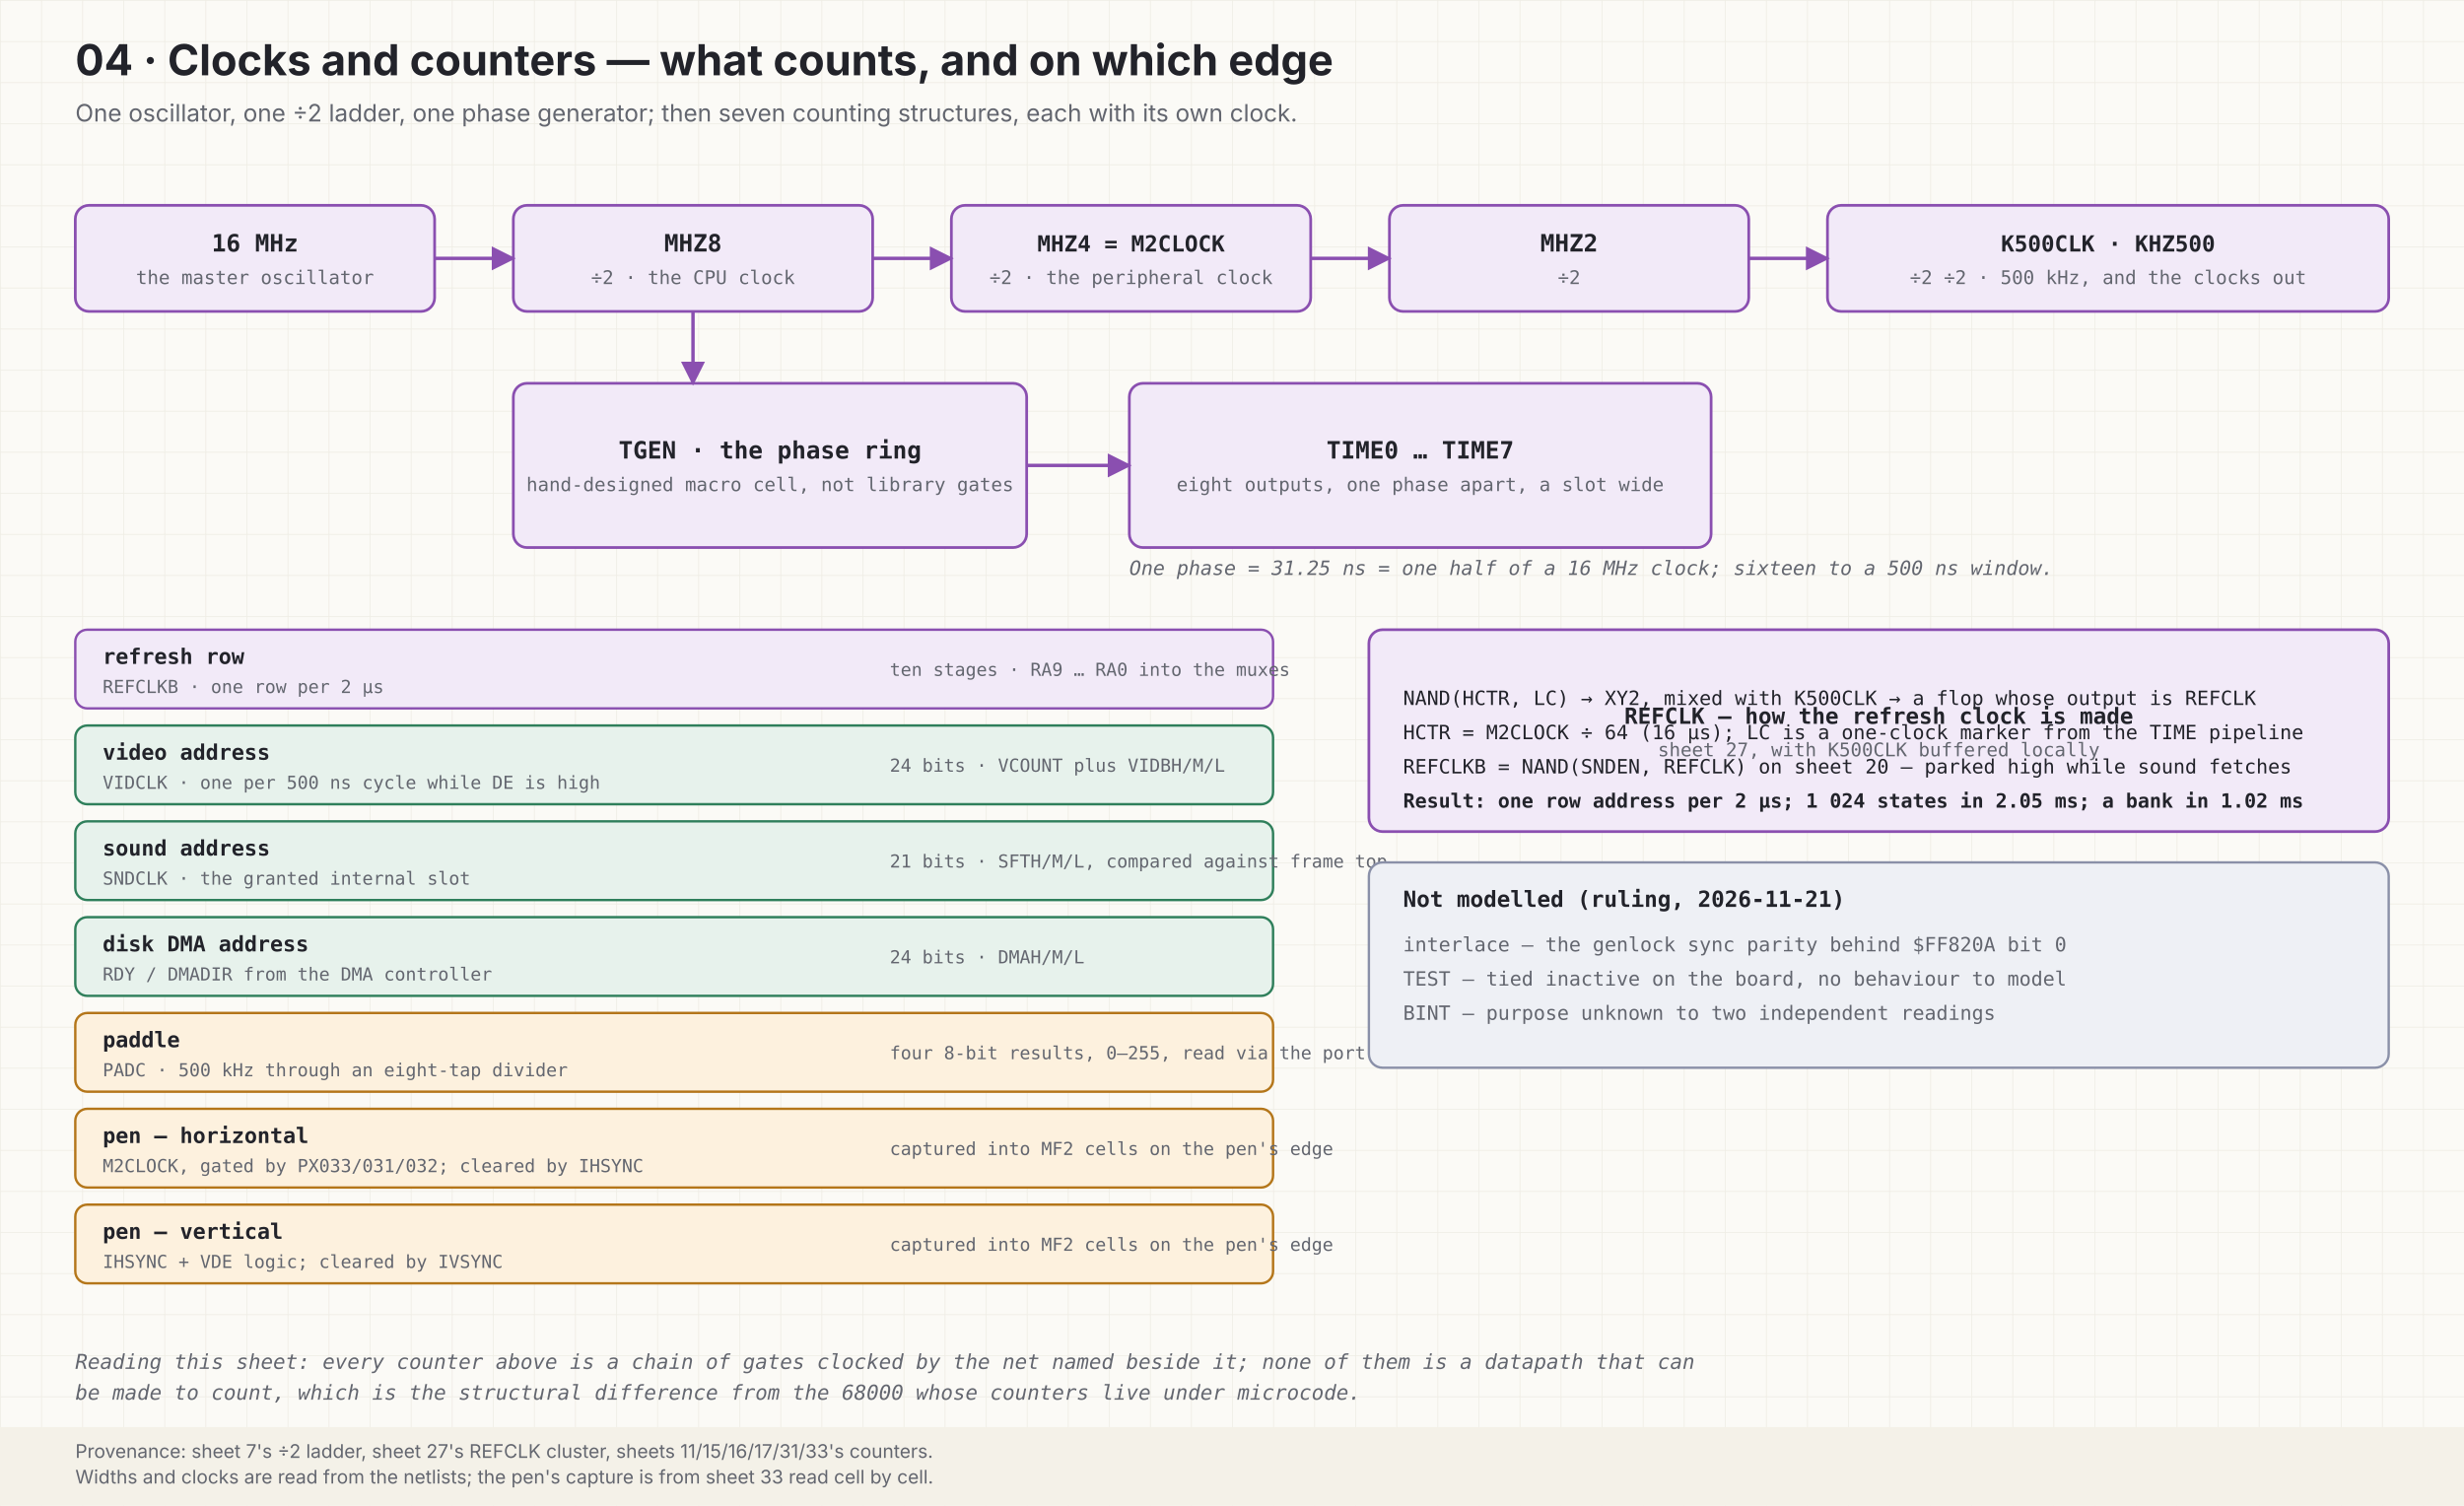
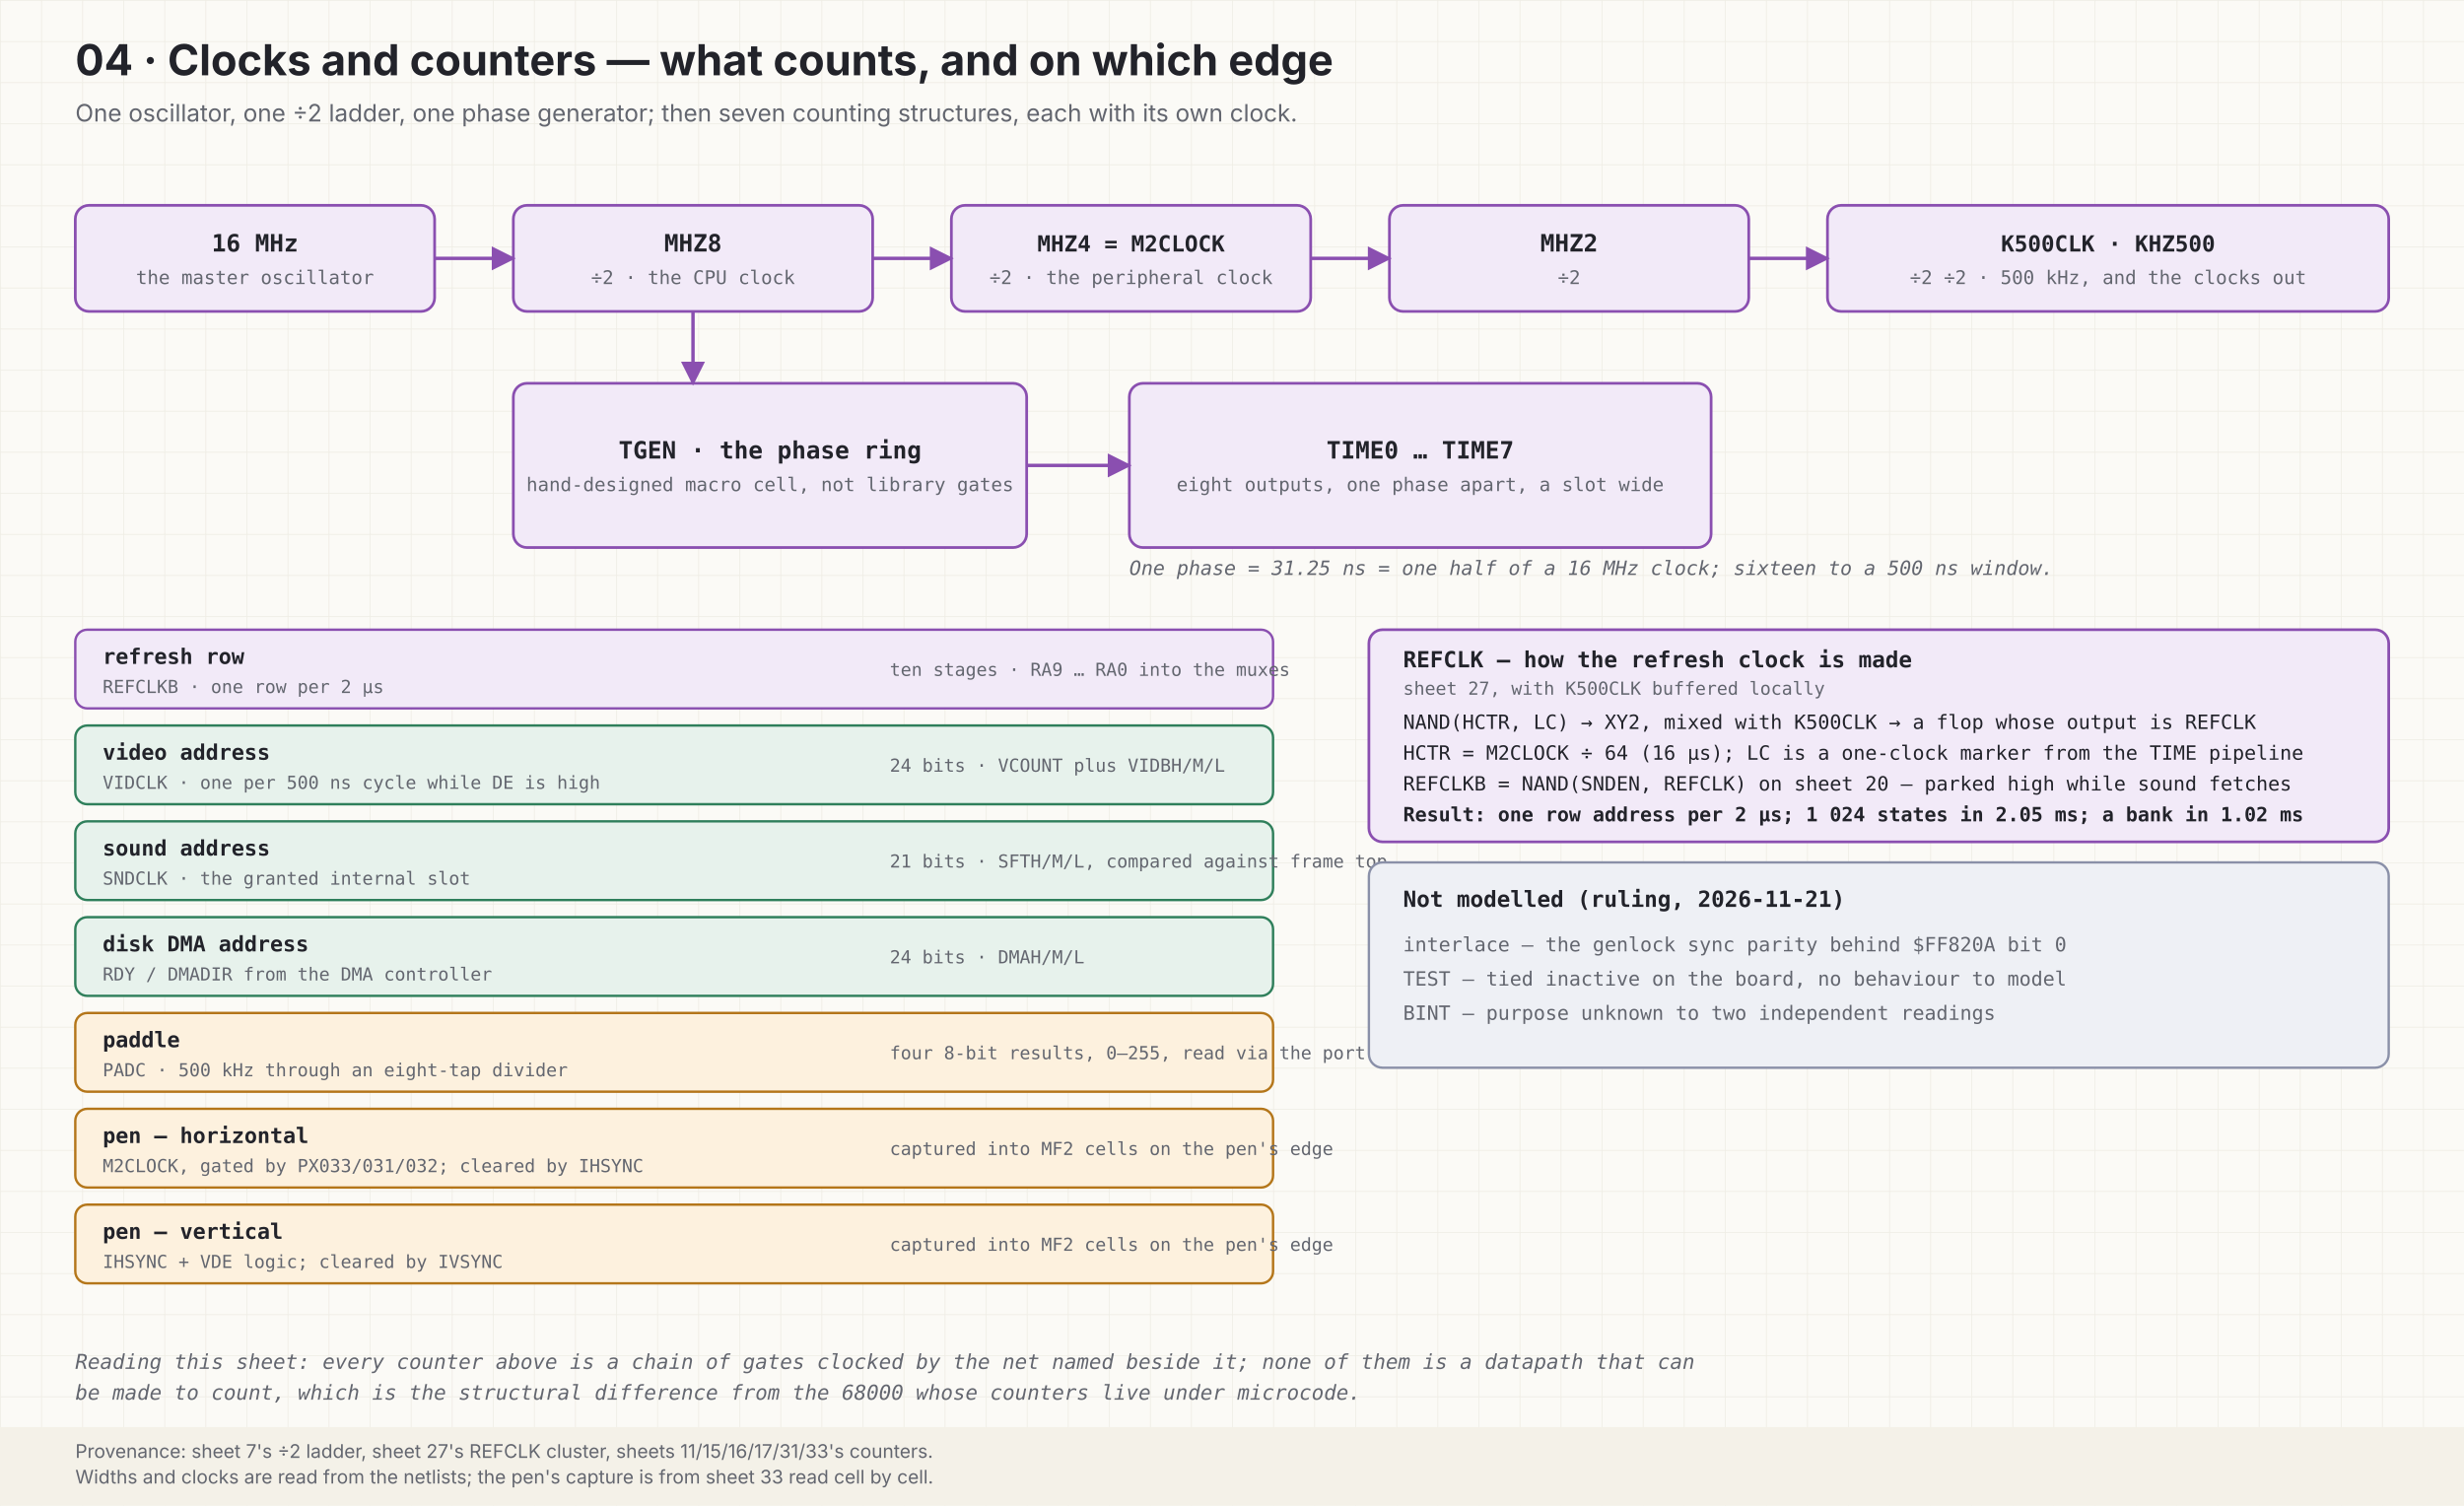
<svg xmlns="http://www.w3.org/2000/svg" viewBox="0 0 1440 880" width="1440" height="880" font-family="'Iosevka', 'JetBrains Mono', 'SF Mono', Menlo, Consolas, monospace" role="img" aria-label="04 · Clocks and counters — what counts, and on which edge">
  <defs>
    <marker id="a-a" viewBox="0 0 10 10" refX="9" refY="5" markerWidth="7" markerHeight="7" orient="auto-start-reverse">
      <path d="M0,0 L10,5 L0,10 z" fill="#1f5fa8" />
    </marker>
    <marker id="a-d" viewBox="0 0 10 10" refX="9" refY="5" markerWidth="7" markerHeight="7" orient="auto-start-reverse">
      <path d="M0,0 L10,5 L0,10 z" fill="#2f7f5b" />
    </marker>
    <marker id="a-c" viewBox="0 0 10 10" refX="9" refY="5" markerWidth="7" markerHeight="7" orient="auto-start-reverse">
      <path d="M0,0 L10,5 L0,10 z" fill="#b4761a" />
    </marker>
    <marker id="a-k" viewBox="0 0 10 10" refX="9" refY="5" markerWidth="7" markerHeight="7" orient="auto-start-reverse">
      <path d="M0,0 L10,5 L0,10 z" fill="#8a4fb0" />
    </marker>
    <marker id="a-s" viewBox="0 0 10 10" refX="9" refY="5" markerWidth="7" markerHeight="7" orient="auto-start-reverse">
      <path d="M0,0 L10,5 L0,10 z" fill="#6f5aad" />
    </marker>
    <pattern id="grid" width="24" height="24" patternUnits="userSpaceOnUse">
      <path d="M24 0 L0 0 0 24" fill="none" stroke="#e8e5db" stroke-width="1" />
    </pattern>
    <pattern id="hatch" width="8" height="8" patternUnits="userSpaceOnUse" patternTransform="rotate(45)">
      <path d="M0 0 L0 8" stroke="#b4761a" stroke-width="1.4" opacity=".55" />
    </pattern>
  </defs>
  <rect width="100%" height="100%" fill="#fbfaf6" />
  <rect width="100%" height="100%" fill="url(#grid)" opacity=".6" />
  <text x="44" y="44" font-size="25" font-weight="700" fill="#22232a" font-family="'Inter', 'Helvetica Neue', Arial, sans-serif">04 · Clocks and counters — what counts, and on which edge</text>
  <text x="44" y="71" font-size="14" fill="#63666f" font-family="'Inter', 'Helvetica Neue', Arial, sans-serif">One oscillator, one ÷2 ladder, one phase generator; then seven counting structures, each with its own clock.</text>
  <rect x="44" y="120" width="210" height="62" rx="8" fill="#f2eaf8" stroke="#8a4fb0" stroke-width="1.6" />
  <text x="149.0" y="147.0" text-anchor="middle" font-size="14" font-weight="700" fill="#22232a">16 MHz</text>
  <text x="149.0" y="166.0" text-anchor="middle" font-size="11" fill="#63666f">the master oscillator</text>
  <rect x="300" y="120" width="210" height="62" rx="8" fill="#f2eaf8" stroke="#8a4fb0" stroke-width="1.6" />
  <text x="405.0" y="147.0" text-anchor="middle" font-size="14" font-weight="700" fill="#22232a">MHZ8</text>
  <text x="405.0" y="166.0" text-anchor="middle" font-size="11" fill="#63666f">÷2 · the CPU clock</text>
  <rect x="556" y="120" width="210" height="62" rx="8" fill="#f2eaf8" stroke="#8a4fb0" stroke-width="1.6" />
  <text x="661.0" y="147.0" text-anchor="middle" font-size="13" font-weight="700" fill="#22232a">MHZ4 = M2CLOCK</text>
  <text x="661.0" y="166.0" text-anchor="middle" font-size="11" fill="#63666f">÷2 · the peripheral clock</text>
  <rect x="812" y="120" width="210" height="62" rx="8" fill="#f2eaf8" stroke="#8a4fb0" stroke-width="1.6" />
  <text x="917.0" y="147.0" text-anchor="middle" font-size="14" font-weight="700" fill="#22232a">MHZ2</text>
  <text x="917.0" y="166.0" text-anchor="middle" font-size="11" fill="#63666f">÷2</text>
  <rect x="1068" y="120" width="328" height="62" rx="8" fill="#f2eaf8" stroke="#8a4fb0" stroke-width="1.6" />
  <text x="1232.0" y="147.0" text-anchor="middle" font-size="13" font-weight="700" fill="#22232a">K500CLK · KHZ500</text>
  <text x="1232.0" y="166.0" text-anchor="middle" font-size="11" fill="#63666f">÷2 ÷2 · 500 kHz, and the clocks out</text>
  <line x1="254" y1="151" x2="300" y2="151" stroke="#8a4fb0" stroke-width="2" marker-end="url(#a-k)" />
  <line x1="510" y1="151" x2="556" y2="151" stroke="#8a4fb0" stroke-width="2" marker-end="url(#a-k)" />
  <line x1="766" y1="151" x2="812" y2="151" stroke="#8a4fb0" stroke-width="2" marker-end="url(#a-k)" />
  <line x1="1022" y1="151" x2="1068" y2="151" stroke="#8a4fb0" stroke-width="2" marker-end="url(#a-k)" />
  <rect x="300" y="224" width="300" height="96" rx="8" fill="#f2eaf8" stroke="#8a4fb0" stroke-width="1.6" />
  <text x="450.0" y="268.0" text-anchor="middle" font-size="14" font-weight="700" fill="#22232a">TGEN · the phase ring</text>
  <text x="450.0" y="287.0" text-anchor="middle" font-size="11" fill="#63666f">hand-designed macro cell, not library gates</text>
  <line x1="405" y1="182" x2="405" y2="224" stroke="#8a4fb0" stroke-width="2" marker-end="url(#a-k)" />
  <rect x="660" y="224" width="340" height="96" rx="8" fill="#f2eaf8" stroke="#8a4fb0" stroke-width="1.6" />
  <text x="830.0" y="268.0" text-anchor="middle" font-size="14" font-weight="700" fill="#22232a">TIME0 … TIME7</text>
  <text x="830.0" y="287.0" text-anchor="middle" font-size="11" fill="#63666f">eight outputs, one phase apart, a slot wide</text>
  <line x1="600" y1="272" x2="660" y2="272" stroke="#8a4fb0" stroke-width="2" marker-end="url(#a-k)" />
  <text x="660" y="336" font-size="11.5" fill="#63666f" text-anchor="start" font-style="italic" font-family="'Iosevka', 'JetBrains Mono', 'SF Mono', Menlo, Consolas, monospace">One phase = 31.25 ns = one half of a 16 MHz clock; sixteen to a 500 ns window.</text>
  <rect x="44" y="368" width="700" height="46" rx="7" fill="#f2eaf8" stroke="#8a4fb0" stroke-width="1.4" />
  <text x="60" y="388" font-size="12.5" fill="#22232a" text-anchor="start" font-weight="700" font-family="'Iosevka', 'JetBrains Mono', 'SF Mono', Menlo, Consolas, monospace">refresh row</text>
  <text x="60" y="405" font-size="10.5" fill="#63666f" text-anchor="start" font-family="'Iosevka', 'JetBrains Mono', 'SF Mono', Menlo, Consolas, monospace">REFCLKB · one row per 2 µs</text>
  <text x="520" y="395" font-size="10.5" fill="#63666f" text-anchor="start" font-family="'Iosevka', 'JetBrains Mono', 'SF Mono', Menlo, Consolas, monospace">ten stages · RA9 … RA0 into the muxes</text>
  <rect x="44" y="424" width="700" height="46" rx="7" fill="#e7f2ec" stroke="#2f7f5b" stroke-width="1.4" />
  <text x="60" y="444" font-size="12.5" fill="#22232a" text-anchor="start" font-weight="700" font-family="'Iosevka', 'JetBrains Mono', 'SF Mono', Menlo, Consolas, monospace">video address</text>
  <text x="60" y="461" font-size="10.5" fill="#63666f" text-anchor="start" font-family="'Iosevka', 'JetBrains Mono', 'SF Mono', Menlo, Consolas, monospace">VIDCLK · one per 500 ns cycle while DE is high</text>
  <text x="520" y="451" font-size="10.5" fill="#63666f" text-anchor="start" font-family="'Iosevka', 'JetBrains Mono', 'SF Mono', Menlo, Consolas, monospace">24 bits · VCOUNT plus VIDBH/M/L</text>
  <rect x="44" y="480" width="700" height="46" rx="7" fill="#e7f2ec" stroke="#2f7f5b" stroke-width="1.4" />
  <text x="60" y="500" font-size="12.5" fill="#22232a" text-anchor="start" font-weight="700" font-family="'Iosevka', 'JetBrains Mono', 'SF Mono', Menlo, Consolas, monospace">sound address</text>
  <text x="60" y="517" font-size="10.5" fill="#63666f" text-anchor="start" font-family="'Iosevka', 'JetBrains Mono', 'SF Mono', Menlo, Consolas, monospace">SNDCLK · the granted internal slot</text>
  <text x="520" y="507" font-size="10.5" fill="#63666f" text-anchor="start" font-family="'Iosevka', 'JetBrains Mono', 'SF Mono', Menlo, Consolas, monospace">21 bits · SFTH/M/L, compared against frame top</text>
  <rect x="44" y="536" width="700" height="46" rx="7" fill="#e7f2ec" stroke="#2f7f5b" stroke-width="1.4" />
  <text x="60" y="556" font-size="12.5" fill="#22232a" text-anchor="start" font-weight="700" font-family="'Iosevka', 'JetBrains Mono', 'SF Mono', Menlo, Consolas, monospace">disk DMA address</text>
  <text x="60" y="573" font-size="10.5" fill="#63666f" text-anchor="start" font-family="'Iosevka', 'JetBrains Mono', 'SF Mono', Menlo, Consolas, monospace">RDY / DMADIR from the DMA controller</text>
  <text x="520" y="563" font-size="10.5" fill="#63666f" text-anchor="start" font-family="'Iosevka', 'JetBrains Mono', 'SF Mono', Menlo, Consolas, monospace">24 bits · DMAH/M/L</text>
  <rect x="44" y="592" width="700" height="46" rx="7" fill="#fdf1de" stroke="#b4761a" stroke-width="1.4" />
  <text x="60" y="612" font-size="12.5" fill="#22232a" text-anchor="start" font-weight="700" font-family="'Iosevka', 'JetBrains Mono', 'SF Mono', Menlo, Consolas, monospace">paddle</text>
  <text x="60" y="629" font-size="10.5" fill="#63666f" text-anchor="start" font-family="'Iosevka', 'JetBrains Mono', 'SF Mono', Menlo, Consolas, monospace">PADC · 500 kHz through an eight-tap divider</text>
  <text x="520" y="619" font-size="10.5" fill="#63666f" text-anchor="start" font-family="'Iosevka', 'JetBrains Mono', 'SF Mono', Menlo, Consolas, monospace">four 8-bit results, 0–255, read via the port</text>
  <rect x="44" y="648" width="700" height="46" rx="7" fill="#fdf1de" stroke="#b4761a" stroke-width="1.4" />
  <text x="60" y="668" font-size="12.5" fill="#22232a" text-anchor="start" font-weight="700" font-family="'Iosevka', 'JetBrains Mono', 'SF Mono', Menlo, Consolas, monospace">pen — horizontal</text>
  <text x="60" y="685" font-size="10.5" fill="#63666f" text-anchor="start" font-family="'Iosevka', 'JetBrains Mono', 'SF Mono', Menlo, Consolas, monospace">M2CLOCK, gated by PX033/031/032; cleared by IHSYNC</text>
  <text x="520" y="675" font-size="10.5" fill="#63666f" text-anchor="start" font-family="'Iosevka', 'JetBrains Mono', 'SF Mono', Menlo, Consolas, monospace">captured into MF2 cells on the pen's edge</text>
  <rect x="44" y="704" width="700" height="46" rx="7" fill="#fdf1de" stroke="#b4761a" stroke-width="1.4" />
  <text x="60" y="724" font-size="12.5" fill="#22232a" text-anchor="start" font-weight="700" font-family="'Iosevka', 'JetBrains Mono', 'SF Mono', Menlo, Consolas, monospace">pen — vertical</text>
  <text x="60" y="741" font-size="10.5" fill="#63666f" text-anchor="start" font-family="'Iosevka', 'JetBrains Mono', 'SF Mono', Menlo, Consolas, monospace">IHSYNC + VDE logic; cleared by IVSYNC</text>
  <text x="520" y="731" font-size="10.5" fill="#63666f" text-anchor="start" font-family="'Iosevka', 'JetBrains Mono', 'SF Mono', Menlo, Consolas, monospace">captured into MF2 cells on the pen's edge</text>
-   <rect x="800" y="368" width="596" height="118" rx="8" fill="#f2eaf8" stroke="#8a4fb0" stroke-width="1.6" />
-   <text x="1098.0" y="423.0" text-anchor="middle" font-size="13" font-weight="700" fill="#22232a">REFCLK — how the refresh clock is made</text>
-   <text x="1098.0" y="442.0" text-anchor="middle" font-size="11" fill="#63666f">sheet 27, with K500CLK buffered locally</text>
-   <text x="820" y="412" font-size="11.5" fill="#22232a" text-anchor="start" font-family="'Iosevka', 'JetBrains Mono', 'SF Mono', Menlo, Consolas, monospace">NAND(HCTR, LC) → XY2, mixed with K500CLK → a flop whose output is REFCLK</text>
-   <text x="820" y="432" font-size="11.5" fill="#22232a" text-anchor="start" font-family="'Iosevka', 'JetBrains Mono', 'SF Mono', Menlo, Consolas, monospace">HCTR = M2CLOCK ÷ 64 (16 µs); LC is a one-clock marker from the TIME pipeline</text>
-   <text x="820" y="452" font-size="11.5" fill="#22232a" text-anchor="start" font-family="'Iosevka', 'JetBrains Mono', 'SF Mono', Menlo, Consolas, monospace">REFCLKB = NAND(SNDEN, REFCLK) on sheet 20 — parked high while sound fetches</text>
-   <text x="820" y="472" font-size="11.5" fill="#22232a" text-anchor="start" font-weight="700" font-family="'Iosevka', 'JetBrains Mono', 'SF Mono', Menlo, Consolas, monospace">Result: one row address per 2 µs; 1 024 states in 2.05 ms; a bank in 1.02 ms</text>
+   <rect x="800" y="368" width="596" height="124" rx="8" fill="#f2eaf8" stroke="#8a4fb0" stroke-width="1.6" />
+   <text x="820" y="390" font-size="13" fill="#22232a" text-anchor="start" font-weight="700" font-family="'Iosevka', 'JetBrains Mono', 'SF Mono', Menlo, Consolas, monospace">REFCLK — how the refresh clock is made</text>
+   <text x="820" y="406" font-size="10.5" fill="#63666f" text-anchor="start" font-family="'Iosevka', 'JetBrains Mono', 'SF Mono', Menlo, Consolas, monospace">sheet 27, with K500CLK buffered locally</text>
+   <text x="820" y="426" font-size="11.5" fill="#22232a" text-anchor="start" font-family="'Iosevka', 'JetBrains Mono', 'SF Mono', Menlo, Consolas, monospace">NAND(HCTR, LC) → XY2, mixed with K500CLK → a flop whose output is REFCLK</text>
+   <text x="820" y="444" font-size="11.5" fill="#22232a" text-anchor="start" font-family="'Iosevka', 'JetBrains Mono', 'SF Mono', Menlo, Consolas, monospace">HCTR = M2CLOCK ÷ 64 (16 µs); LC is a one-clock marker from the TIME pipeline</text>
+   <text x="820" y="462" font-size="11.5" fill="#22232a" text-anchor="start" font-family="'Iosevka', 'JetBrains Mono', 'SF Mono', Menlo, Consolas, monospace">REFCLKB = NAND(SNDEN, REFCLK) on sheet 20 — parked high while sound fetches</text>
+   <text x="820" y="480" font-size="11.5" fill="#22232a" text-anchor="start" font-weight="700" font-family="'Iosevka', 'JetBrains Mono', 'SF Mono', Menlo, Consolas, monospace">Result: one row address per 2 µs; 1 024 states in 2.05 ms; a bank in 1.02 ms</text>
  <rect x="800" y="504" width="596" height="120" rx="8" fill="#eef0f5" stroke="#8a90a8" stroke-width="1.4" />
  <text x="820" y="530" font-size="13" fill="#22232a" text-anchor="start" font-weight="700" font-family="'Iosevka', 'JetBrains Mono', 'SF Mono', Menlo, Consolas, monospace">Not modelled (ruling, 2026-11-21)</text>
  <text x="820" y="556" font-size="11.5" fill="#63666f" text-anchor="start" font-family="'Iosevka', 'JetBrains Mono', 'SF Mono', Menlo, Consolas, monospace">interlace — the genlock sync parity behind $FF820A bit 0</text>
  <text x="820" y="576" font-size="11.5" fill="#63666f" text-anchor="start" font-family="'Iosevka', 'JetBrains Mono', 'SF Mono', Menlo, Consolas, monospace">TEST — tied inactive on the board, no behaviour to model</text>
  <text x="820" y="596" font-size="11.5" fill="#63666f" text-anchor="start" font-family="'Iosevka', 'JetBrains Mono', 'SF Mono', Menlo, Consolas, monospace">BINT — purpose unknown to two independent readings</text>
  <text x="44" y="800" font-size="12" fill="#63666f" text-anchor="start" font-style="italic" font-family="'Iosevka', 'JetBrains Mono', 'SF Mono', Menlo, Consolas, monospace">Reading this sheet: every counter above is a chain of gates clocked by the net named beside it; none of them is a datapath that can</text>
  <text x="44" y="818" font-size="12" fill="#63666f" text-anchor="start" font-style="italic" font-family="'Iosevka', 'JetBrains Mono', 'SF Mono', Menlo, Consolas, monospace">be made to count, which is the structural difference from the 68000 whose counters live under microcode.</text>
  <rect x="0" y="834" width="1440" height="46" fill="#f4f1e8" />
  <text x="44" y="852" font-size="11" fill="#63666f" font-family="'Inter', 'Helvetica Neue', Arial, sans-serif">Provenance: sheet 7's ÷2 ladder, sheet 27's REFCLK cluster, sheets 11/15/16/17/31/33's counters.</text>
  <text x="44" y="867" font-size="11" fill="#63666f" font-family="'Inter', 'Helvetica Neue', Arial, sans-serif">Widths and clocks are read from the netlists; the pen's capture is from sheet 33 read cell by cell.</text>
</svg>
